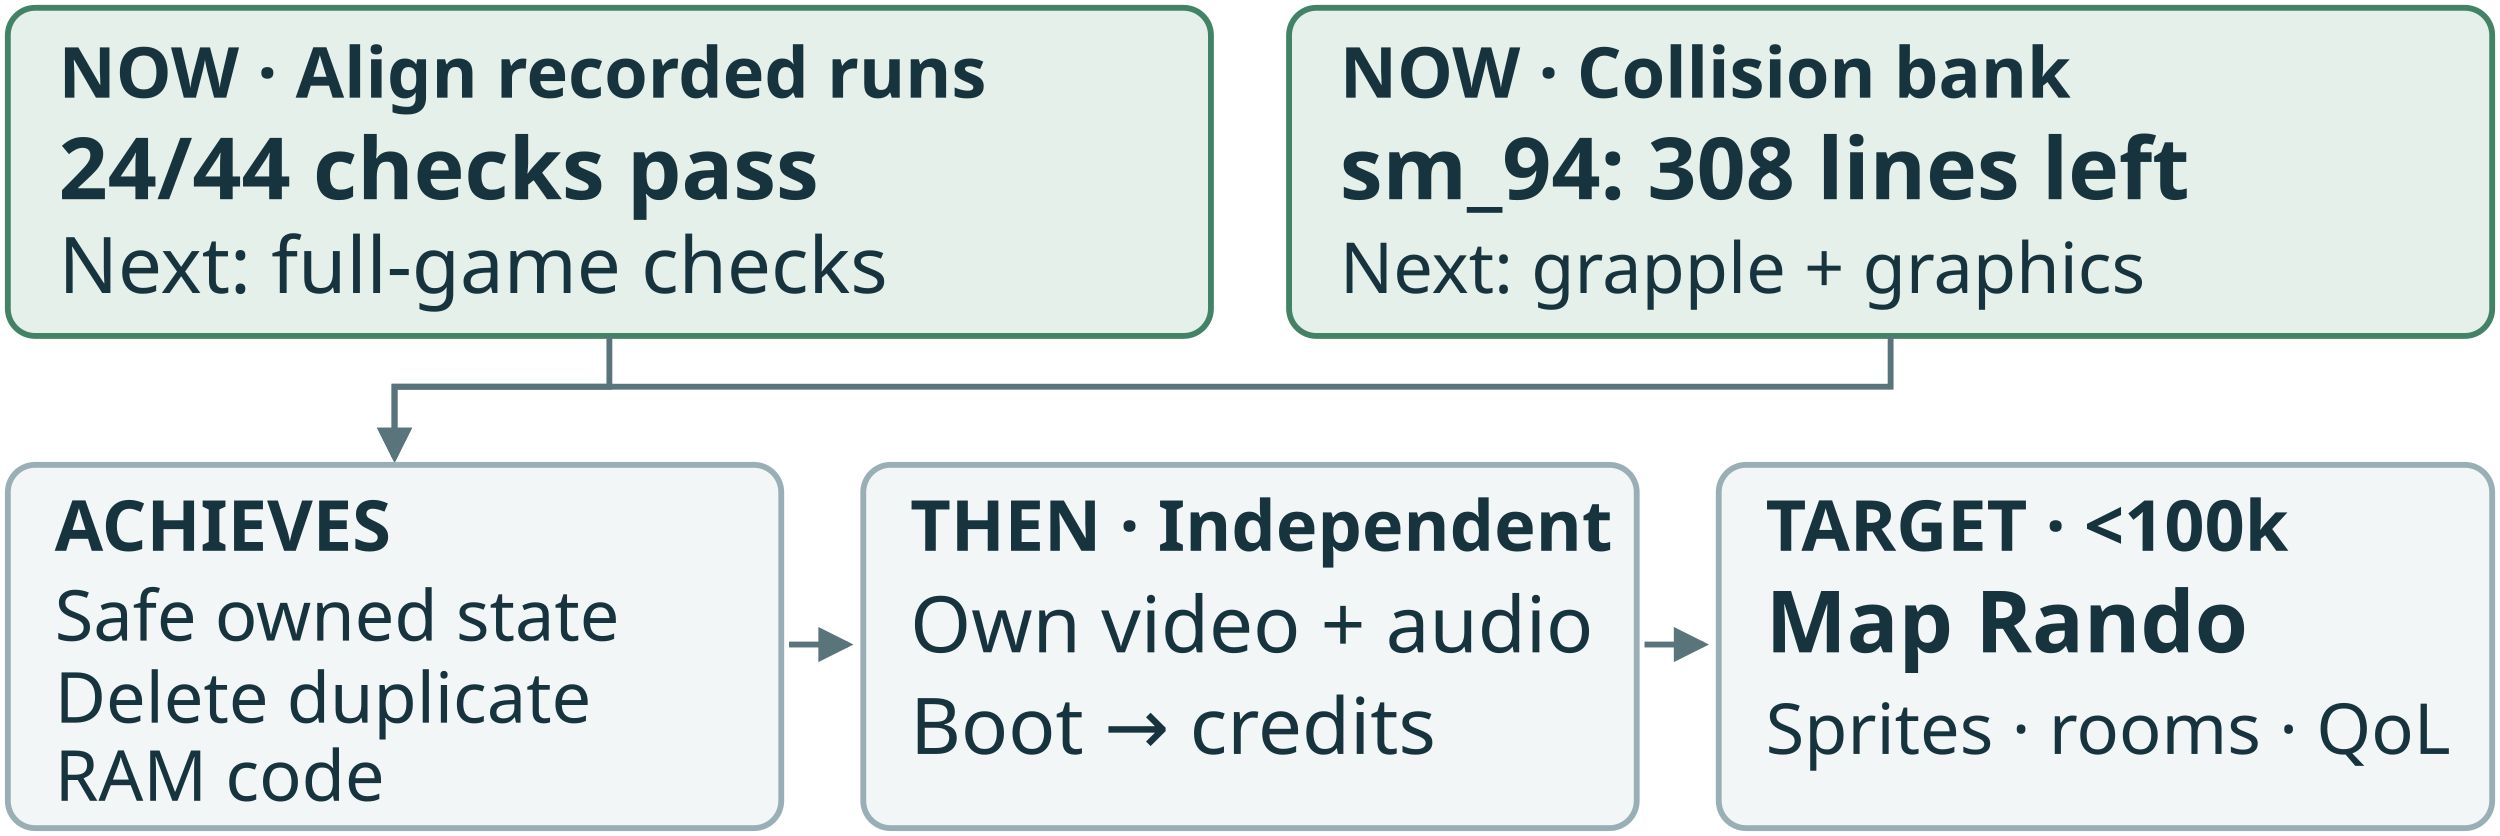
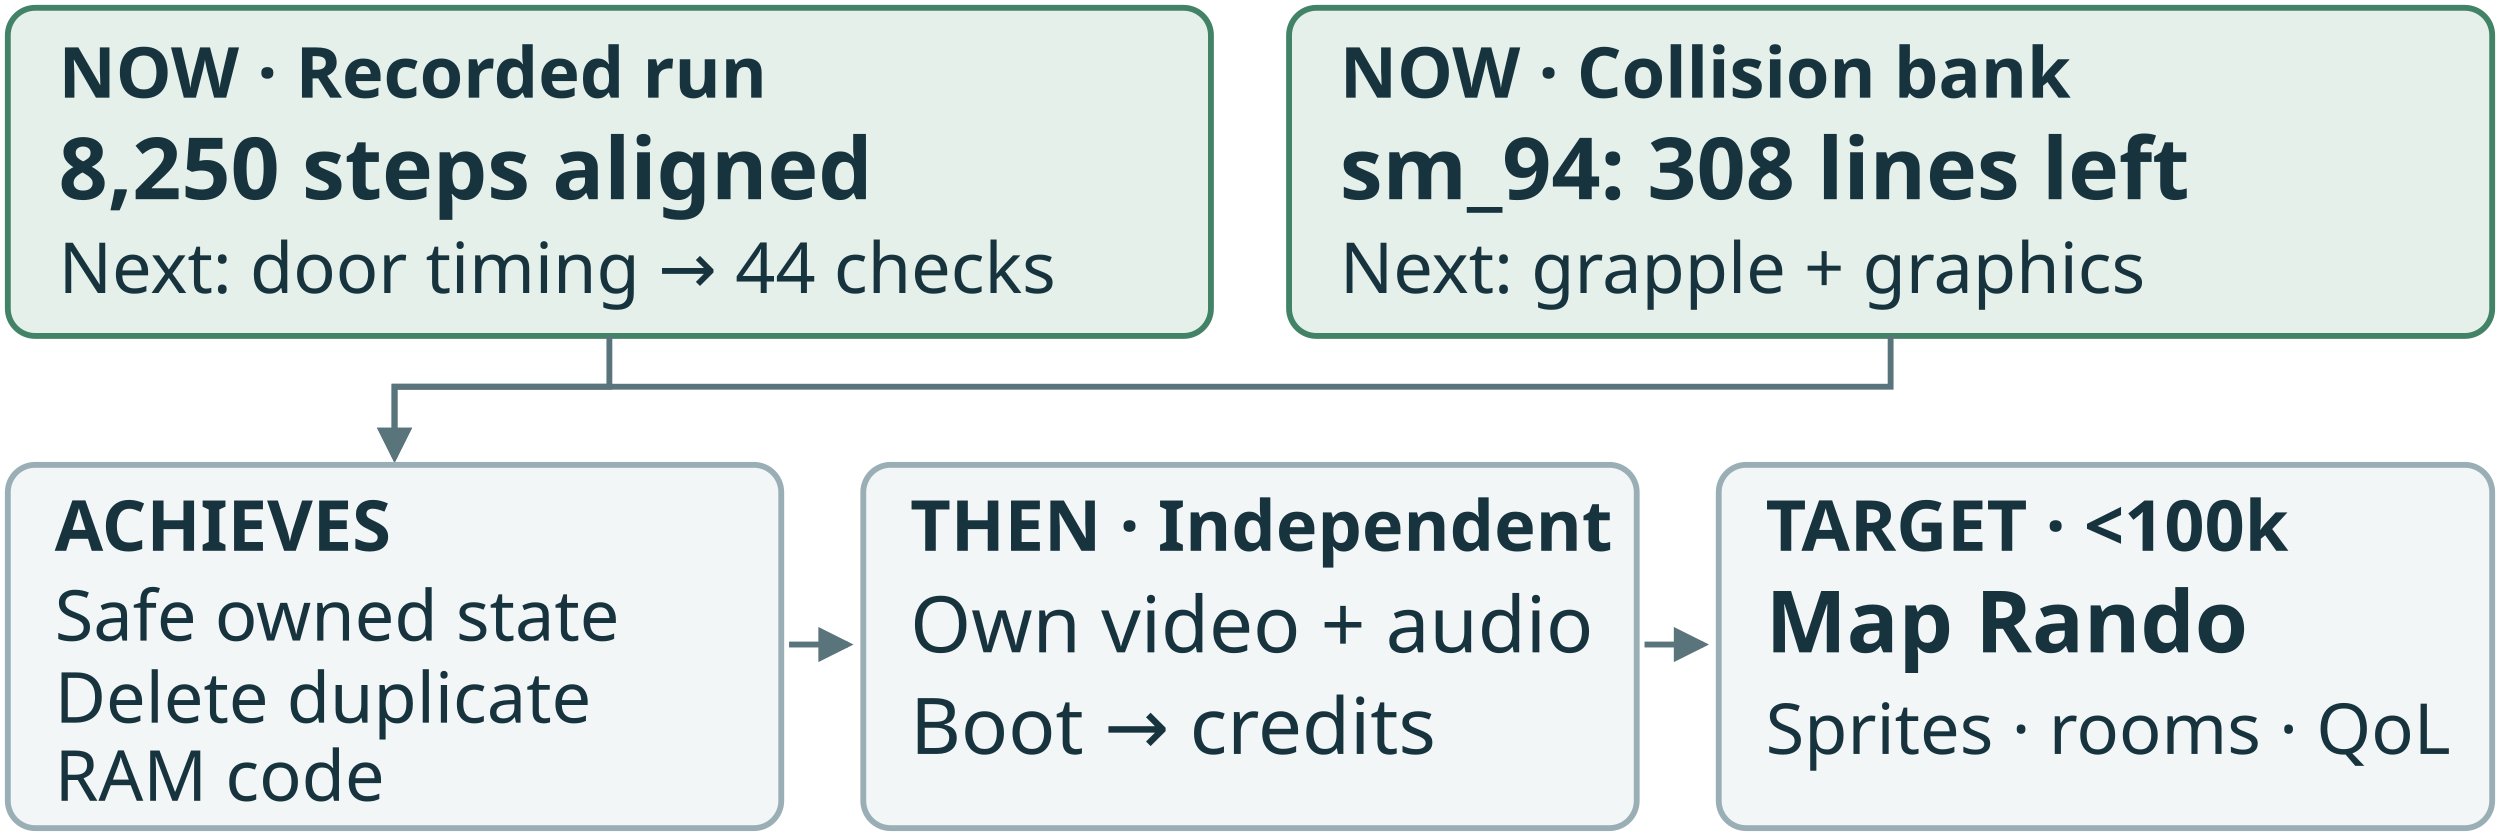
<svg xmlns="http://www.w3.org/2000/svg" width="640" height="214" viewBox="0 0 640 214" role="img" aria-labelledby="title description">
  <defs>
    <marker id="arrow" markerWidth="6" markerHeight="6" refX="5" refY="3" orient="auto">
      <path d="M0 0L6 3L0 6" fill="#59747b" />
    </marker>
  </defs>
  <style>text{font-family:system-ui,Segoe UI,sans-serif;fill:#17343e} .tag{font-size:18px;font-weight:650}.name{font-size:22px;font-weight:650}.note{font-size:20px}.small{font-size:18px}.now{fill:#e4f0e9;stroke:#428266}.later{fill:#f3f6f7;stroke:#9aafb5}rect{stroke-width:1.5}path.link{fill:none;stroke:#59747b;stroke-width:1.5;marker-end:url(#arrow)}</style>
  <g aria-label="Now: gameplay coverage">
    <rect class="now" x="2" y="2" width="308" height="84" rx="7" />
-     <text x="15" y="25" class="tag">NOW · Align recorded runs</text>
-     <text x="15" y="51" class="name">24/44 checks pass</text>
-     <text x="15" y="75" class="note">Next: full-game checks</text>
+     <text x="15" y="25" class="tag">NOW · Recorded run</text>
+     <text x="15" y="51" class="name">8,250 steps aligned</text>
+     <text x="15" y="75" class="small">Next: door timing → 44 checks</text>
  </g>
  <g aria-label="Now: retire collision bank, next grapple reactions and graphics">
    <rect class="now" x="330" y="2" width="308" height="84" rx="7" />
    <text x="343" y="25" class="tag">NOW · Collision bank</text>
    <text x="343" y="51" class="name">sm_94: 308 lines left</text>
    <text x="343" y="75" class="small">Next: grapple + graphics</text>
  </g>
  <path class="link" d="M156 86V99H101V117" />
  <path class="link" d="M484 86V99H101V117" />
  <g aria-label="Achieves: safe owned state with duplicate RAM code deleted">
    <rect class="later" x="2" y="119" width="198" height="93" rx="7" />
    <text x="14" y="141" class="tag">ACHIEVES</text>
    <text x="14" y="164" class="small">Safe owned state</text>
    <text x="14" y="185" class="small">Delete duplicate</text>
    <text x="14" y="205" class="small">RAM code</text>
  </g>
  <path class="link" d="M202 165H217" />
  <g aria-label="Then: independent engine">
    <rect class="later" x="221" y="119" width="198" height="93" rx="7" />
    <text x="233" y="141" class="tag">THEN · Independent</text>
    <text x="233" y="167" class="note">Own video + audio</text>
    <text x="233" y="193" class="note">Boot → credits</text>
  </g>
  <path class="link" d="M421 165H436" />
  <g aria-label="Target: Map Rando engine">
    <rect class="later" x="440" y="119" width="198" height="93" rx="7" />
    <text x="452" y="141" class="tag">TARGET · &lt;100k</text>
    <text x="452" y="167" class="name">Map Rando</text>
    <text x="452" y="193" class="small">Sprites · rooms · QoL</text>
  </g>
</svg>
